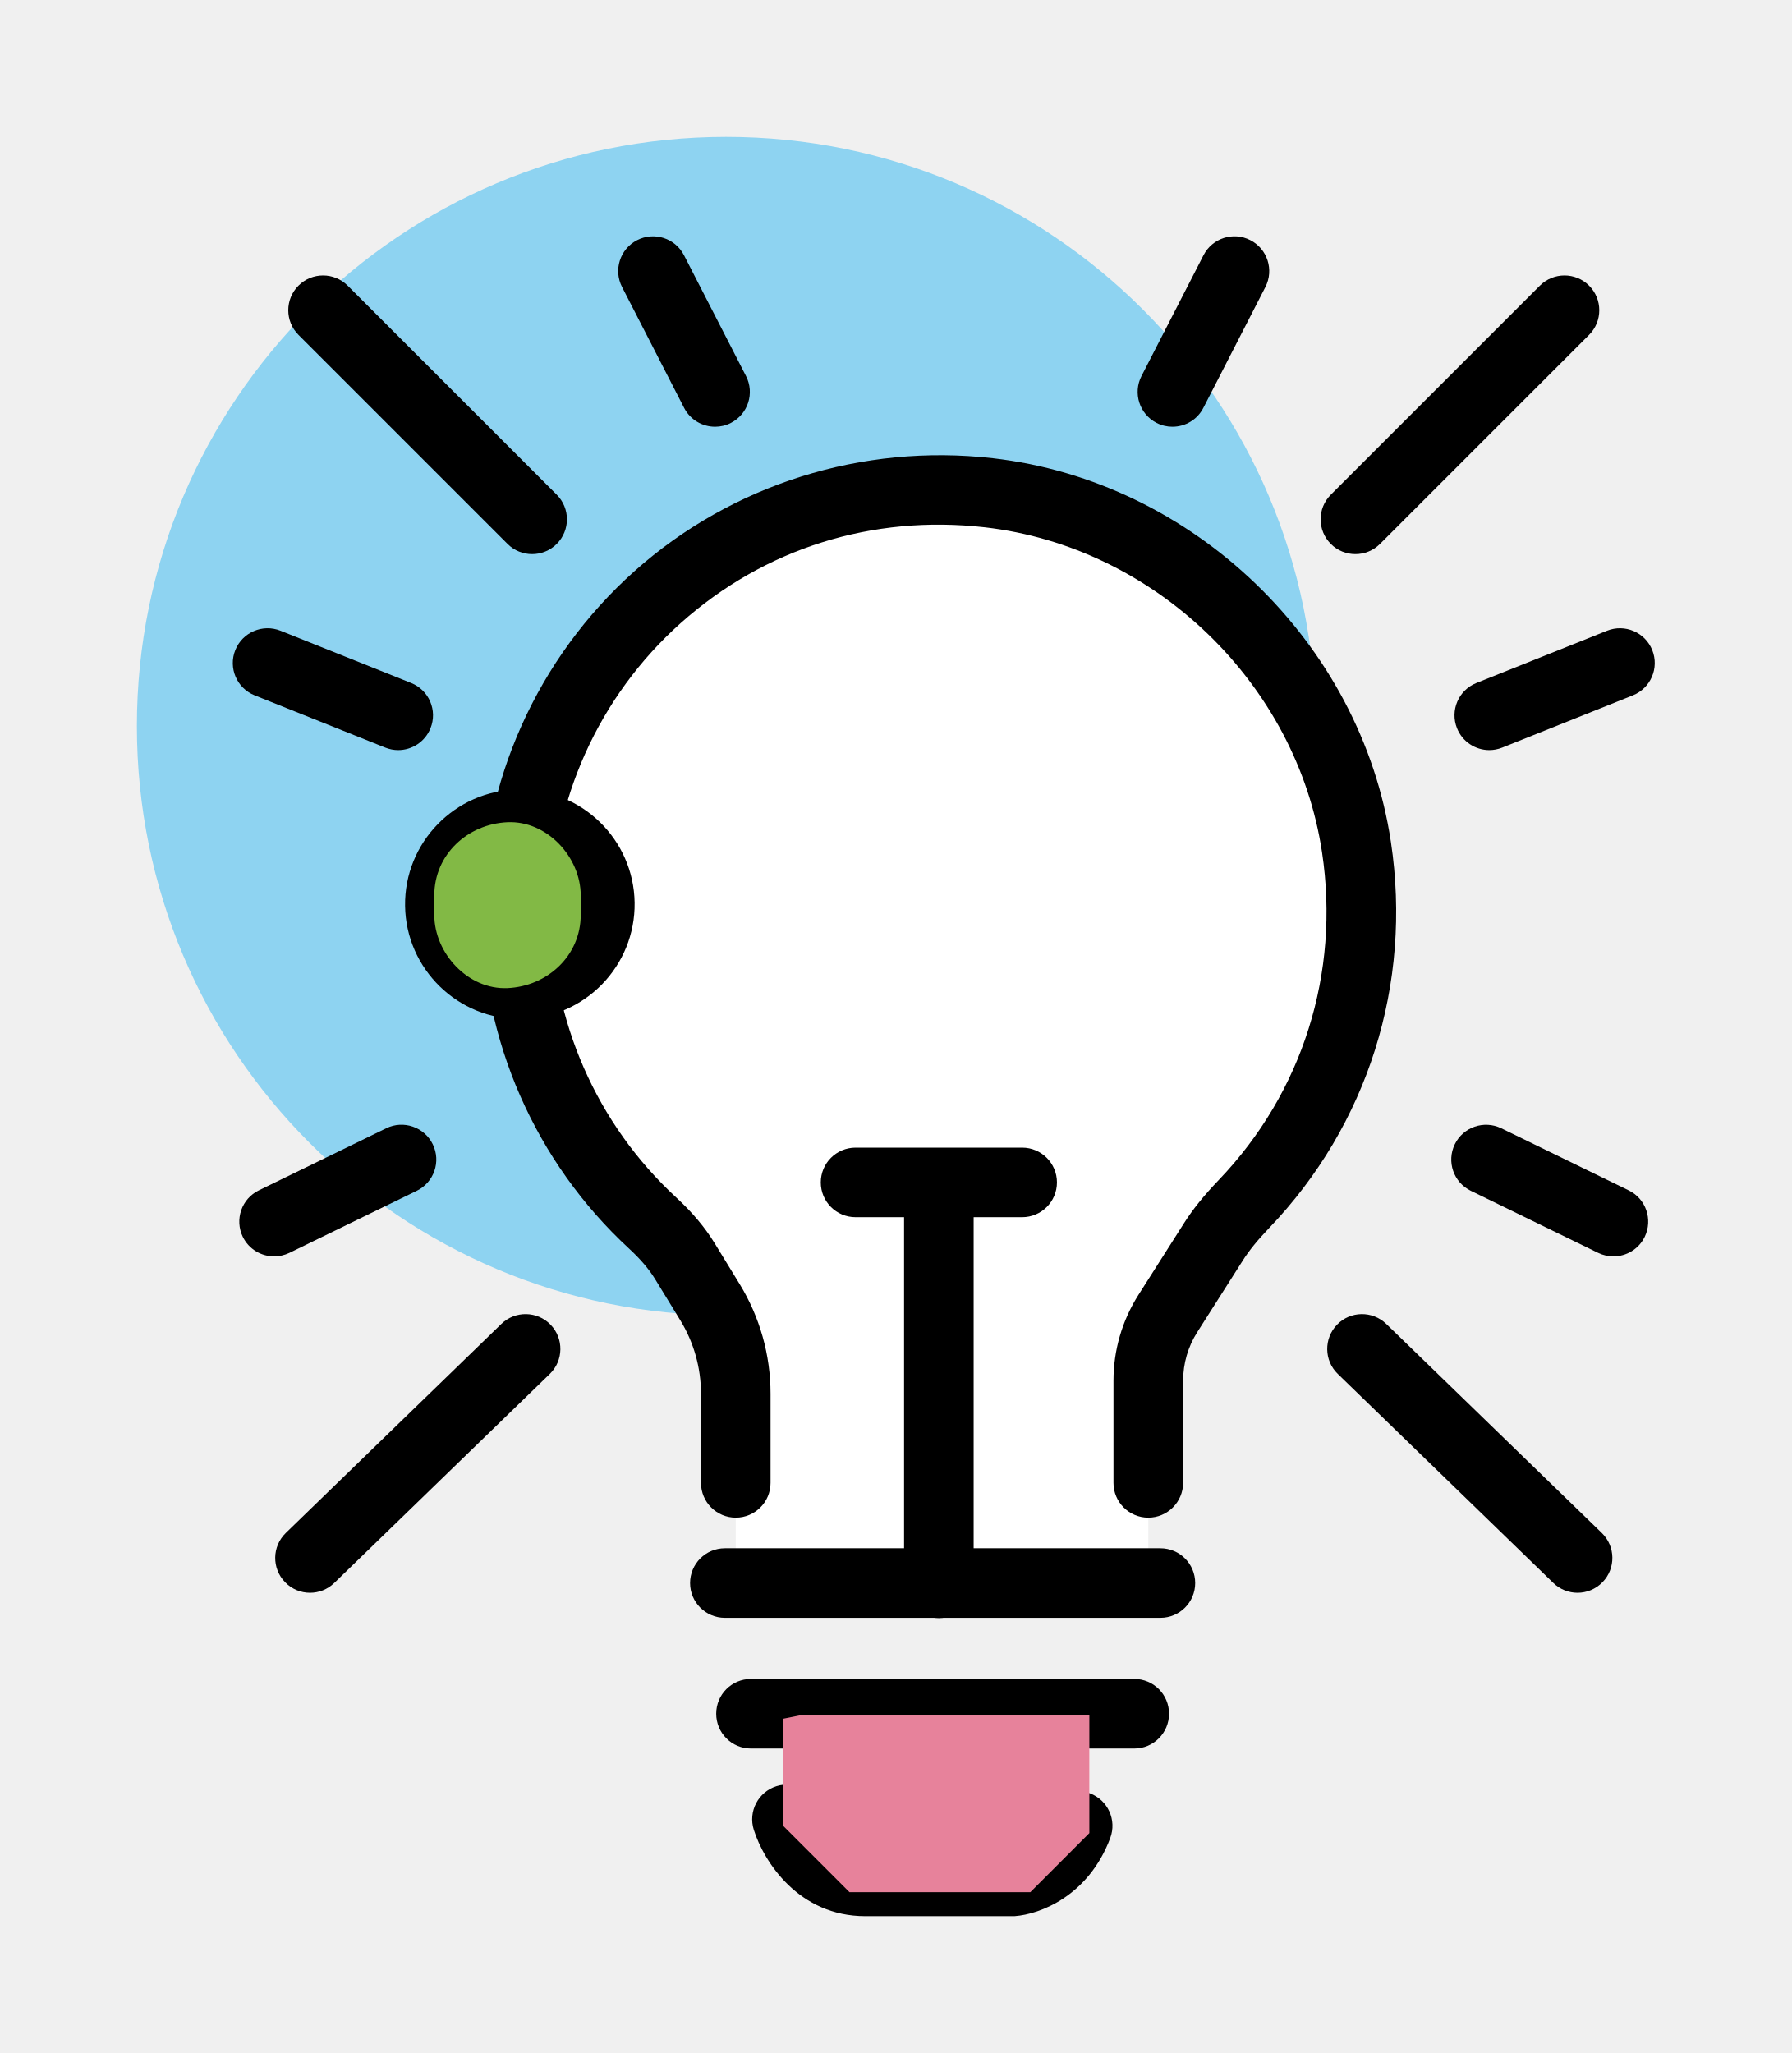
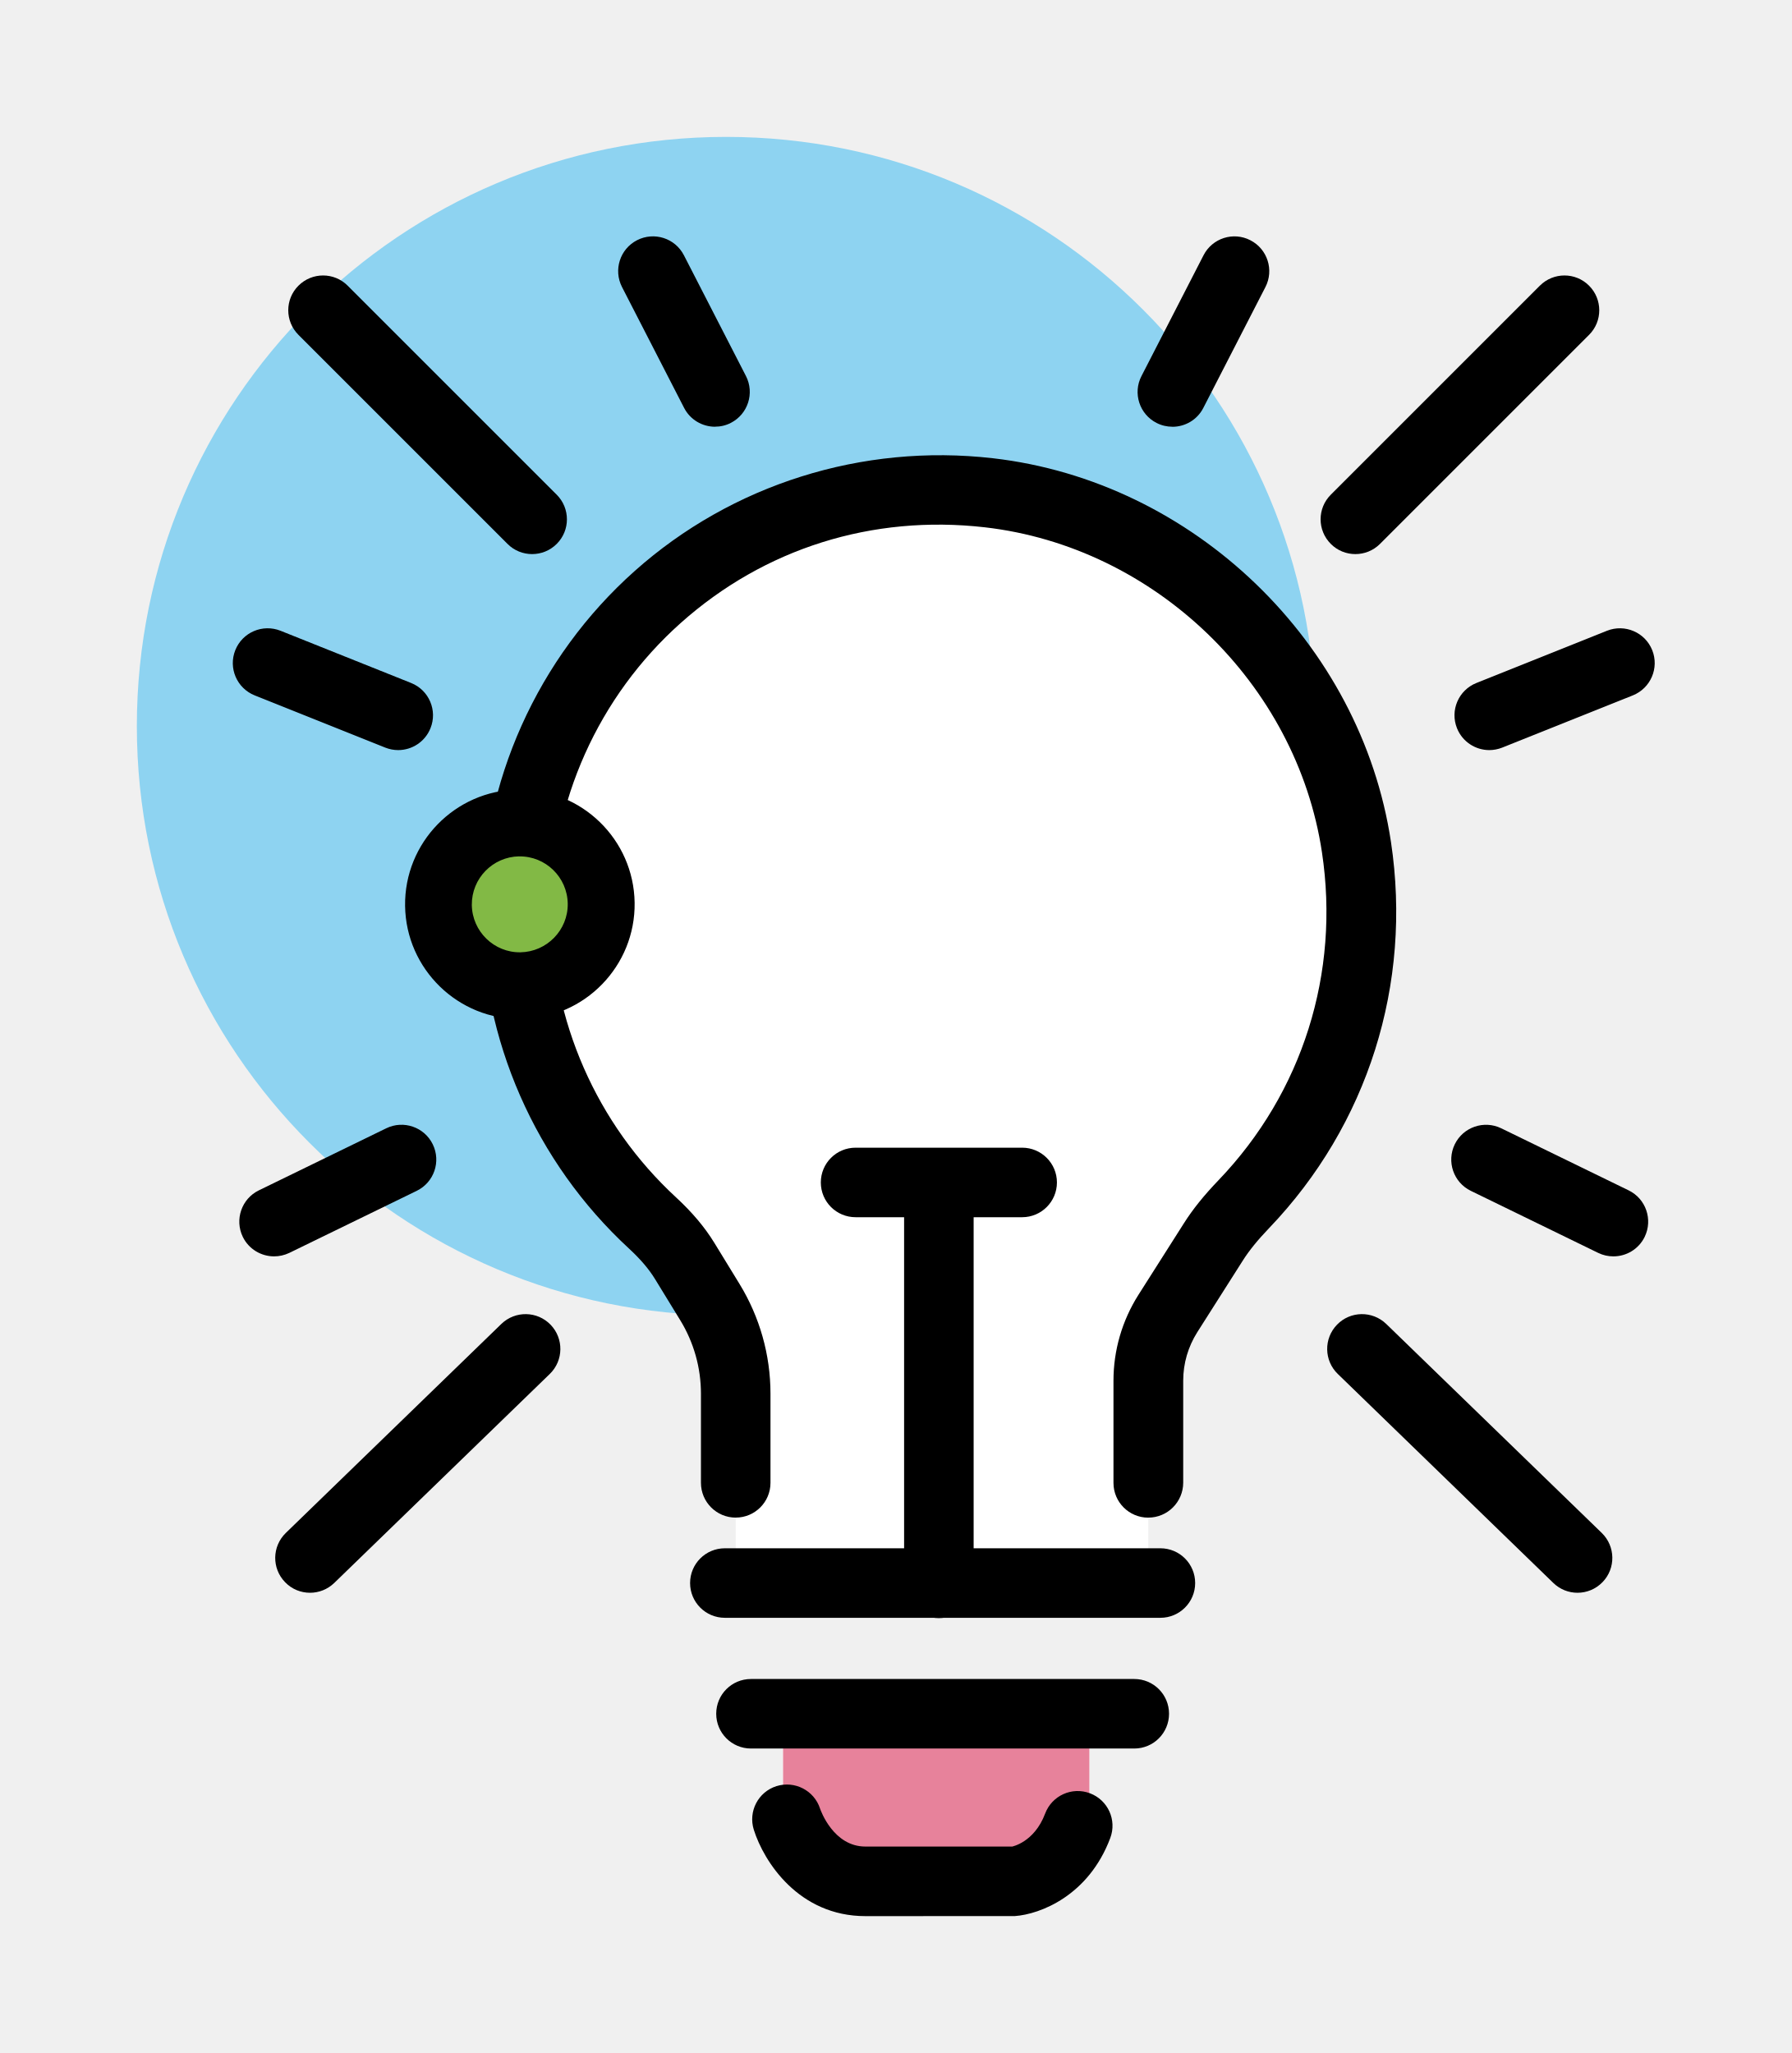
<svg xmlns="http://www.w3.org/2000/svg" width="130.893" height="150" viewBox="0 0 34.632 39.687" version="1.1" id="svg10959">
  <defs id="defs10953" />
  <g id="layer1" transform="translate(-181.2567,-267.3018)">
-     <g transform="matrix(0.8964943,0,0,0.8964943,-83.99599,-796.66)" id="g1940" style="stroke-width:0.295">
-       <polygon style="fill:#ffffff;stroke-width:0.295" points="314.194,1227.604 318.093,1227.604 319.366,1226.33 319.366,1223.784 313.16,1223.784 312.762,1223.864 312.762,1226.171 " id="polygon1878" />
-       <g id="g1936" style="stroke-width:0.295">
-         <circle style="fill:#8ed3f1;stroke-width:0.295" cx="311.535" cy="1202.46" r="12.706" id="circle1880" />
-         <g id="g1926" style="stroke-width:0.295">
-           <path style="fill:#ffffff;stroke-width:0.295" d="m 311.741,1220.944 v -4.088 c 0,-0.697 -0.192,-1.38 -0.556,-1.975 l -0.541,-0.885 c -0.189,-0.309 -0.431,-0.579 -0.698,-0.824 -1.805,-1.664 -2.936,-4.048 -2.936,-6.696 0,-5.386 4.674,-9.68 10.187,-9.048 4.016,0.46 7.327,3.645 7.928,7.642 0.45,2.993 -0.565,5.752 -2.427,7.696 -0.243,0.254 -0.472,0.521 -0.66,0.817 l -0.981,1.545 c -0.274,0.433 -0.42,0.934 -0.42,1.445 v 4.37 h -8.896 z" id="path1882" />
-           <g id="g1888" style="stroke-width:0.295">
-             <line style="fill:#ffffff;stroke-width:0.295" x1="311.507" y1="1220.938" x2="320.898" y2="1220.938" id="line1884" />
-             <path d="m 320.898,1221.688 h -9.391 c -0.415,0 -0.75,-0.336 -0.75,-0.75 0,-0.414 0.335,-0.75 0.75,-0.75 h 9.391 c 0.415,0 0.75,0.336 0.75,0.75 0,0.414 -0.336,0.75 -0.75,0.75 z" id="path1886" style="stroke-width:0.295" />
-           </g>
-           <g id="g1894" style="stroke-width:0.295">
-             <line style="fill:#ffffff;stroke-width:0.295" x1="312.07" y1="1223.756" x2="320.334" y2="1223.756" id="line1890" />
-             <path d="m 320.334,1224.506 h -8.264 c -0.415,0 -0.75,-0.336 -0.75,-0.75 0,-0.415 0.335,-0.75 0.75,-0.75 h 8.264 c 0.415,0 0.75,0.335 0.75,0.75 0,0.414 -0.335,0.75 -0.75,0.75 z" id="path1892" style="stroke-width:0.295" />
-           </g>
-           <path d="m 314.536,1228.121 c -1.435,0 -2.187,-1.171 -2.405,-1.862 -0.125,-0.396 0.094,-0.816 0.489,-0.941 0.393,-0.123 0.812,0.093 0.939,0.484 0.016,0.046 0.291,0.819 0.977,0.819 h 3.169 c -0.016,0 0.47,-0.08 0.707,-0.711 0.146,-0.388 0.578,-0.584 0.966,-0.438 0.388,0.146 0.584,0.577 0.438,0.965 -0.467,1.246 -1.513,1.644 -2.057,1.683 z" id="path1896" style="stroke-width:0.295" />
-           <g id="g1902" style="stroke-width:0.295">
-             <path d="m 316.121,1221.694 c -0.415,0 -0.75,-0.336 -0.75,-0.75 v -8.364 c 0,-0.414 0.335,-0.75 0.75,-0.75 0.414,0 0.75,0.336 0.75,0.75 v 8.364 c 0,0.414 -0.336,0.75 -0.75,0.75 z" id="path1898" style="stroke-width:0.295" />
-             <path d="m 317.917,1213.049 h -3.592 c -0.415,0 -0.75,-0.336 -0.75,-0.75 0,-0.414 0.335,-0.75 0.75,-0.75 h 3.592 c 0.414,0 0.75,0.336 0.75,0.75 0,0.414 -0.336,0.75 -0.75,0.75 z" id="path1900" style="stroke-width:0.295" />
-           </g>
-           <path d="m 307.351,1198.751 c -0.191,0 -0.384,-0.073 -0.53,-0.22 l -4.508,-4.508 c -0.293,-0.293 -0.293,-0.768 0,-1.061 0.293,-0.293 0.768,-0.293 1.061,0 l 4.508,4.508 c 0.293,0.293 0.293,0.768 0,1.061 -0.147,0.147 -0.339,0.22 -0.531,0.22 z" id="path1904" style="stroke-width:0.295" />
-           <path d="m 304.463,1202.977 c -0.093,0 -0.187,-0.018 -0.278,-0.054 l -2.817,-1.127 c -0.384,-0.154 -0.571,-0.59 -0.417,-0.975 0.154,-0.385 0.59,-0.571 0.975,-0.418 l 2.817,1.127 c 0.384,0.153 0.572,0.59 0.417,0.975 -0.118,0.294 -0.399,0.472 -0.697,0.472 z" id="path1906" style="stroke-width:0.295" />
-           <path d="m 311.296,1196.004 c -0.272,0 -0.535,-0.148 -0.668,-0.407 l -1.338,-2.606 c -0.189,-0.368 -0.044,-0.82 0.325,-1.01 0.368,-0.189 0.82,-0.044 1.01,0.324 l 1.338,2.606 c 0.189,0.368 0.044,0.82 -0.325,1.01 -0.109,0.057 -0.226,0.083 -0.342,0.083 z" id="path1908" style="stroke-width:0.295" />
-           <path d="m 301.788,1213.894 c -0.278,0 -0.545,-0.155 -0.675,-0.421 -0.181,-0.373 -0.026,-0.822 0.346,-1.003 l 2.747,-1.339 c 0.372,-0.182 0.822,-0.026 1.003,0.346 0.182,0.373 0.027,0.821 -0.346,1.003 l -2.747,1.339 c -0.106,0.05 -0.218,0.075 -0.328,0.075 z" id="path1910" style="stroke-width:0.295" />
-           <path d="m 302.562,1221.148 c -0.196,0 -0.391,-0.076 -0.538,-0.229 -0.289,-0.297 -0.282,-0.771 0.016,-1.061 l 4.648,-4.508 c 0.298,-0.288 0.772,-0.281 1.061,0.017 0.288,0.298 0.281,0.772 -0.016,1.061 l -4.648,4.508 c -0.147,0.142 -0.335,0.212 -0.523,0.212 z" id="path1912" style="stroke-width:0.295" />
-           <path d="m 325.102,1198.751 c -0.192,0 -0.384,-0.073 -0.53,-0.22 -0.293,-0.293 -0.293,-0.768 0,-1.061 l 4.508,-4.508 c 0.293,-0.293 0.768,-0.293 1.061,0 0.293,0.293 0.293,0.768 0,1.061 l -4.508,4.508 c -0.147,0.147 -0.339,0.22 -0.531,0.22 z" id="path1914" style="stroke-width:0.295" />
-           <path d="m 327.99,1202.977 c -0.298,0 -0.58,-0.178 -0.697,-0.472 -0.154,-0.385 0.033,-0.821 0.418,-0.975 l 2.817,-1.127 c 0.384,-0.153 0.821,0.033 0.975,0.418 0.154,0.385 -0.033,0.82 -0.417,0.975 l -2.818,1.127 c -0.091,0.036 -0.185,0.054 -0.278,0.054 z" id="path1916" style="stroke-width:0.295" />
-           <path d="m 321.157,1196.004 c -0.115,0 -0.232,-0.026 -0.342,-0.083 -0.369,-0.189 -0.514,-0.642 -0.325,-1.01 l 1.338,-2.606 c 0.189,-0.368 0.642,-0.514 1.009,-0.324 0.369,0.189 0.514,0.642 0.325,1.01 l -1.338,2.606 c -0.132,0.258 -0.394,0.407 -0.667,0.407 z" id="path1918" style="stroke-width:0.295" />
-           <path d="m 330.666,1213.894 c -0.111,0 -0.222,-0.024 -0.328,-0.075 l -2.747,-1.339 c -0.373,-0.182 -0.527,-0.63 -0.346,-1.003 0.181,-0.372 0.63,-0.526 1.002,-0.346 l 2.747,1.339 c 0.373,0.181 0.527,0.63 0.346,1.003 -0.129,0.265 -0.396,0.421 -0.674,0.421 z" id="path1920" style="stroke-width:0.295" />
-           <path d="m 329.892,1221.148 c -0.188,0 -0.376,-0.07 -0.522,-0.212 l -4.648,-4.508 c -0.297,-0.288 -0.304,-0.763 -0.016,-1.061 0.288,-0.298 0.763,-0.305 1.061,-0.017 l 4.648,4.508 c 0.297,0.289 0.305,0.764 0.016,1.061 -0.148,0.153 -0.344,0.229 -0.539,0.229 z" id="path1922" style="stroke-width:0.295" />
-           <path d="m 320.636,1219.528 c -0.414,0 -0.75,-0.336 -0.75,-0.75 v -2.204 c 0,-0.655 0.186,-1.294 0.537,-1.848 l 0.982,-1.545 c 0.192,-0.303 0.431,-0.6 0.751,-0.934 1.807,-1.887 2.619,-4.462 2.227,-7.066 -0.547,-3.641 -3.605,-6.588 -7.271,-7.008 -2.424,-0.277 -4.751,0.454 -6.554,2.062 -1.778,1.586 -2.797,3.861 -2.797,6.241 0,2.326 0.982,4.565 2.694,6.145 0.35,0.323 0.621,0.646 0.829,0.985 l 0.541,0.884 c 0.436,0.713 0.667,1.53 0.667,2.366 v 1.922 c 0,0.414 -0.336,0.75 -0.75,0.75 -0.414,0 -0.75,-0.336 -0.75,-0.75 v -1.922 c 0,-0.56 -0.154,-1.106 -0.446,-1.584 l -0.541,-0.884 c -0.134,-0.22 -0.32,-0.437 -0.566,-0.664 -2.019,-1.863 -3.177,-4.504 -3.177,-7.248 0,-2.808 1.202,-5.49 3.299,-7.36 2.095,-1.868 4.908,-2.755 7.723,-2.433 4.328,0.496 7.938,3.976 8.584,8.275 0.461,3.066 -0.497,6.102 -2.627,8.326 -0.25,0.261 -0.431,0.484 -0.568,0.701 l -0.982,1.545 c -0.198,0.312 -0.303,0.673 -0.303,1.043 v 2.204 c -0.002,0.415 -0.338,0.751 -0.752,0.751 z" id="path1924" style="stroke-width:0.295" />
-         </g>
-         <g id="g1932" style="stroke-width:0.295">
-           <path style="fill:#ffffff;stroke-width:0.295" d="m 308.448,1205.129 c 1.234,1.782 -0.682,3.752 -2.498,2.567 -0.088,-0.058 -0.168,-0.135 -0.228,-0.222 -1.234,-1.782 0.682,-3.751 2.498,-2.567 0.089,0.058 0.168,0.135 0.228,0.222 z" id="path1928" />
-           <path d="m 307.12,1208.776 c -1.363,0.019 -2.489,-1.076 -2.508,-2.44 -0.019,-1.364 1.076,-2.49 2.439,-2.509 1.365,-0.019 2.491,1.076 2.51,2.44 0.019,1.364 -1.076,2.49 -2.441,2.509 z m -0.049,-3.508 c -0.57,0.01 -1.026,0.479 -1.019,1.048 0.008,0.57 0.478,1.028 1.047,1.021 0.57,-0.01 1.029,-0.479 1.021,-1.049 -0.008,-0.571 -0.479,-1.028 -1.049,-1.02 z" id="path1930" style="stroke-width:0.295" />
-         </g>
-         <path style="fill:#82b945;stroke-width:0.295" d="m 308.399,1206.531 c 0,-0.141 0,-0.28 0,-0.421 0,-0.825 -0.726,-1.616 -1.579,-1.578 -0.855,0.038 -1.578,0.693 -1.578,1.578 0,0.141 0,0.28 0,0.421 0,0.825 0.726,1.616 1.578,1.578 0.855,-0.038 1.579,-0.693 1.579,-1.578 z" id="path1934" />
-       </g>
-       <polygon style="fill:#e7829b;stroke-width:0.295" points="314.194,1227.604 318.093,1227.604 319.366,1226.33 319.366,1223.784 313.16,1223.784 312.762,1223.864 312.762,1226.171 " id="polygon1938" />
+     <g id="g10774">
+       <polygon transform="matrix(0.8964943,0,0,0.8964943,-83.99599,-796.66)" style="fill:#ffffff;stroke-width:0.295" points="319.366,1226.33 319.366,1223.784 313.16,1223.784 312.762,1223.864 312.762,1226.171 314.194,1227.604 318.093,1227.604 " id="polygon1878" />
+       <circle id="circle1880" r="11.391" cy="281.339" cx="195.293" style="fill:#8ed3f1;stroke-width:0.265" />
+       <path style="fill:#ffffff;stroke-width:0.265" d="m 195.478,297.909 v -3.665 c 0,-0.625 -0.172,-1.237 -0.498,-1.771 l -0.485,-0.793 c -0.169,-0.277 -0.386,-0.519 -0.626,-0.739 -1.618,-1.492 -2.632,-3.629 -2.632,-6.003 0,-4.829 4.19,-8.678 9.133,-8.111 3.6,0.412 6.569,3.268 7.107,6.851 0.403,2.683 -0.507,5.157 -2.176,6.899 -0.218,0.228 -0.423,0.467 -0.592,0.732 l -0.879,1.385 c -0.246,0.388 -0.377,0.837 -0.377,1.295 v 3.918 h -7.975 z" id="path1882" />
+       <line id="line1884" y2="297.904" x2="203.687" y1="297.904" x1="195.268" style="fill:#ffffff;stroke-width:0.265" />
+       <path style="stroke-width:0.265" id="path1886" d="m 203.687,298.576 h -8.419 c -0.372,0 -0.672,-0.301 -0.672,-0.672 0,-0.371 0.3,-0.672 0.672,-0.672 h 8.419 c 0.372,0 0.672,0.301 0.672,0.672 0,0.371 -0.301,0.672 -0.672,0.672 z" />
+       <line id="line1890" y2="300.43" x2="203.182" y1="300.43" x1="195.773" style="fill:#ffffff;stroke-width:0.265" />
+       <polygon transform="matrix(0.8964943,0,0,0.8964943,-83.99599,-796.66)" style="fill:#e7829b;stroke-width:0.295" points="319.366,1226.33 319.366,1223.784 313.16,1223.784 312.762,1223.864 312.762,1226.171 314.194,1227.604 318.093,1227.604 " id="polygon1938" />
+       <path style="stroke-width:0.265" id="path1892" d="m 203.182,301.103 h -7.409 c -0.372,0 -0.672,-0.301 -0.672,-0.672 0,-0.372 0.3,-0.672 0.672,-0.672 h 7.409 c 0.372,0 0.672,0.3 0.672,0.672 0,0.371 -0.3,0.672 -0.672,0.672 z" />
+       <path d="m 197.984,304.343 c -1.286,0 -1.961,-1.05 -2.156,-1.669 -0.112,-0.355 0.084,-0.732 0.438,-0.844 0.352,-0.11 0.728,0.083 0.842,0.434 0.014,0.041 0.261,0.734 0.876,0.734 h 2.841 c -0.014,0 0.421,-0.072 0.634,-0.637 0.131,-0.348 0.518,-0.524 0.866,-0.393 0.348,0.131 0.524,0.517 0.393,0.865 -0.419,1.117 -1.356,1.474 -1.844,1.509 z" id="path1896" style="stroke-width:0.265" />
+       <path style="stroke-width:0.265" id="path1898" d="m 199.405,298.582 c -0.372,0 -0.672,-0.301 -0.672,-0.672 v -7.498 c 0,-0.371 0.3,-0.672 0.672,-0.672 0.371,0 0.672,0.301 0.672,0.672 v 7.498 c 0,0.371 -0.301,0.672 -0.672,0.672 z" />
+       <path style="stroke-width:0.265" id="path1900" d="m 201.015,290.832 h -3.22 c -0.372,0 -0.672,-0.301 -0.672,-0.672 0,-0.371 0.3,-0.672 0.672,-0.672 h 3.22 c 0.371,0 0.672,0.301 0.672,0.672 0,0.371 -0.301,0.672 -0.672,0.672 z" />
+       <path d="m 191.542,278.013 c -0.171,0 -0.344,-0.065 -0.475,-0.197 l -4.041,-4.041 c -0.263,-0.263 -0.263,-0.689 0,-0.951 0.263,-0.263 0.689,-0.263 0.951,0 l 4.041,4.041 c 0.263,0.263 0.263,0.689 0,0.951 -0.132,0.132 -0.304,0.197 -0.476,0.197 z" id="path1904" style="stroke-width:0.265" />
+       <path d="m 188.953,281.802 c -0.083,0 -0.168,-0.016 -0.249,-0.048 l -2.525,-1.01 c -0.344,-0.138 -0.512,-0.529 -0.374,-0.874 0.138,-0.345 0.529,-0.512 0.874,-0.375 l 2.525,1.01 c 0.344,0.137 0.513,0.529 0.374,0.874 -0.106,0.264 -0.358,0.423 -0.625,0.423 z" id="path1906" style="stroke-width:0.265" />
+       <path d="m 195.079,275.551 c -0.244,0 -0.48,-0.133 -0.599,-0.365 l -1.2,-2.336 c -0.169,-0.33 -0.04,-0.735 0.291,-0.905 0.33,-0.169 0.735,-0.04 0.905,0.29 l 1.2,2.336 c 0.169,0.33 0.039,0.735 -0.291,0.905 -0.098,0.051 -0.203,0.074 -0.307,0.074 z" id="path1908" style="stroke-width:0.265" />
+       <path d="m 186.555,291.589 c -0.249,0 -0.489,-0.139 -0.605,-0.377 -0.162,-0.334 -0.023,-0.737 0.31,-0.899 l 2.463,-1.2 c 0.334,-0.163 0.737,-0.023 0.899,0.31 0.163,0.334 0.024,0.736 -0.31,0.899 l -2.463,1.2 c -0.095,0.045 -0.195,0.067 -0.294,0.067 z" id="path1910" style="stroke-width:0.265" />
+       <path d="m 187.249,298.092 c -0.176,0 -0.351,-0.068 -0.482,-0.205 -0.259,-0.266 -0.253,-0.691 0.014,-0.951 l 4.167,-4.041 c 0.267,-0.258 0.692,-0.252 0.951,0.015 0.258,0.267 0.252,0.692 -0.014,0.951 l -4.167,4.041 c -0.132,0.127 -0.3,0.19 -0.469,0.19 z" id="path1912" style="stroke-width:0.265" />
+       <path d="m 207.456,278.013 c -0.172,0 -0.344,-0.065 -0.475,-0.197 -0.263,-0.263 -0.263,-0.689 0,-0.951 l 4.041,-4.041 c 0.263,-0.263 0.689,-0.263 0.951,0 0.263,0.263 0.263,0.689 0,0.951 l -4.041,4.041 c -0.132,0.132 -0.304,0.197 -0.476,0.197 z" id="path1914" style="stroke-width:0.265" />
+       <path d="m 210.045,281.802 c -0.267,0 -0.52,-0.16 -0.625,-0.423 -0.138,-0.345 0.03,-0.736 0.375,-0.874 l 2.525,-1.01 c 0.344,-0.137 0.736,0.03 0.874,0.375 0.138,0.345 -0.03,0.735 -0.374,0.874 l -2.526,1.01 c -0.082,0.032 -0.166,0.048 -0.249,0.048 z" id="path1916" style="stroke-width:0.265" />
+       <path d="m 203.919,275.551 c -0.103,0 -0.208,-0.023 -0.307,-0.074 -0.331,-0.169 -0.461,-0.576 -0.291,-0.905 l 1.2,-2.336 c 0.169,-0.33 0.576,-0.461 0.905,-0.29 0.331,0.169 0.461,0.576 0.291,0.905 l -1.2,2.336 c -0.118,0.231 -0.353,0.365 -0.598,0.365 z" id="path1918" style="stroke-width:0.265" />
+       <path d="m 212.444,291.589 c -0.1,0 -0.199,-0.021 -0.294,-0.067 l -2.463,-1.2 c -0.334,-0.163 -0.472,-0.565 -0.31,-0.899 0.162,-0.333 0.565,-0.472 0.898,-0.31 l 2.463,1.2 c 0.334,0.162 0.472,0.565 0.31,0.899 -0.116,0.238 -0.355,0.377 -0.604,0.377 z" id="path1920" style="stroke-width:0.265" />
+       <path d="m 211.75,298.092 c -0.169,0 -0.337,-0.063 -0.468,-0.19 l -4.167,-4.041 c -0.266,-0.258 -0.273,-0.684 -0.014,-0.951 0.258,-0.267 0.684,-0.273 0.951,-0.015 l 4.167,4.041 c 0.266,0.259 0.273,0.685 0.014,0.951 -0.133,0.137 -0.308,0.205 -0.483,0.205 z" id="path1922" style="stroke-width:0.265" />
+       <path d="m 203.452,296.64 c -0.371,0 -0.672,-0.301 -0.672,-0.672 v -1.976 c 0,-0.587 0.167,-1.16 0.481,-1.657 l 0.88,-1.385 c 0.172,-0.272 0.386,-0.538 0.673,-0.837 1.62,-1.692 2.348,-4 1.996,-6.335 -0.49,-3.264 -3.232,-5.906 -6.518,-6.283 -2.173,-0.248 -4.259,0.407 -5.876,1.849 -1.594,1.422 -2.507,3.461 -2.507,5.595 0,2.085 0.88,4.093 2.415,5.509 0.314,0.29 0.557,0.579 0.743,0.883 l 0.485,0.792 c 0.391,0.639 0.598,1.372 0.598,2.121 v 1.723 c 0,0.371 -0.301,0.672 -0.672,0.672 -0.371,0 -0.672,-0.301 -0.672,-0.672 v -1.723 c 0,-0.502 -0.138,-0.992 -0.4,-1.42 l -0.485,-0.792 c -0.12,-0.197 -0.287,-0.392 -0.507,-0.595 -1.81,-1.67 -2.848,-4.038 -2.848,-6.498 0,-2.517 1.078,-4.922 2.958,-6.598 1.878,-1.675 4.4,-2.47 6.924,-2.181 3.88,0.445 7.116,3.564 7.696,7.418 0.413,2.749 -0.446,5.47 -2.355,7.464 -0.224,0.234 -0.386,0.434 -0.509,0.628 l -0.88,1.385 c -0.177,0.28 -0.272,0.603 -0.272,0.935 v 1.976 c -0.002,0.372 -0.303,0.673 -0.674,0.673 z" id="path1924" style="stroke-width:0.265" />
+       <path style="fill:#ffffff;stroke-width:0.265" d="m 192.526,283.731 c 1.106,1.598 -0.611,3.364 -2.239,2.301 -0.079,-0.052 -0.151,-0.121 -0.204,-0.199 -1.106,-1.598 0.611,-3.363 2.239,-2.301 0.08,0.052 0.151,0.121 0.204,0.199 z" id="path1928" />
+       <path id="path1934" d="m 192.482,284.988 c 0,-0.126 0,-0.251 0,-0.377 0,-0.74 -0.651,-1.449 -1.416,-1.415 -0.767,0.034 -1.415,0.621 -1.415,1.415 0,0.126 0,0.251 0,0.377 0,0.74 0.651,1.449 1.415,1.415 0.766,-0.034 1.416,-0.621 1.416,-1.415 z" style="fill:#82b945;stroke-width:0.265" />
+       <path d="m 191.335,287.001 c -1.222,0.017 -2.231,-0.965 -2.248,-2.187 -0.017,-1.223 0.965,-2.232 2.187,-2.249 1.224,-0.017 2.233,0.965 2.25,2.187 0.017,1.223 -0.965,2.232 -2.188,2.249 z m -0.044,-3.145 c -0.511,0.009 -0.92,0.429 -0.914,0.94 0.007,0.511 0.429,0.922 0.939,0.915 0.511,-0.009 0.922,-0.429 0.915,-0.94 -0.007,-0.512 -0.429,-0.922 -0.94,-0.914 z" id="path1930" style="stroke-width:0.265" />
    </g>
  </g>
</svg>
